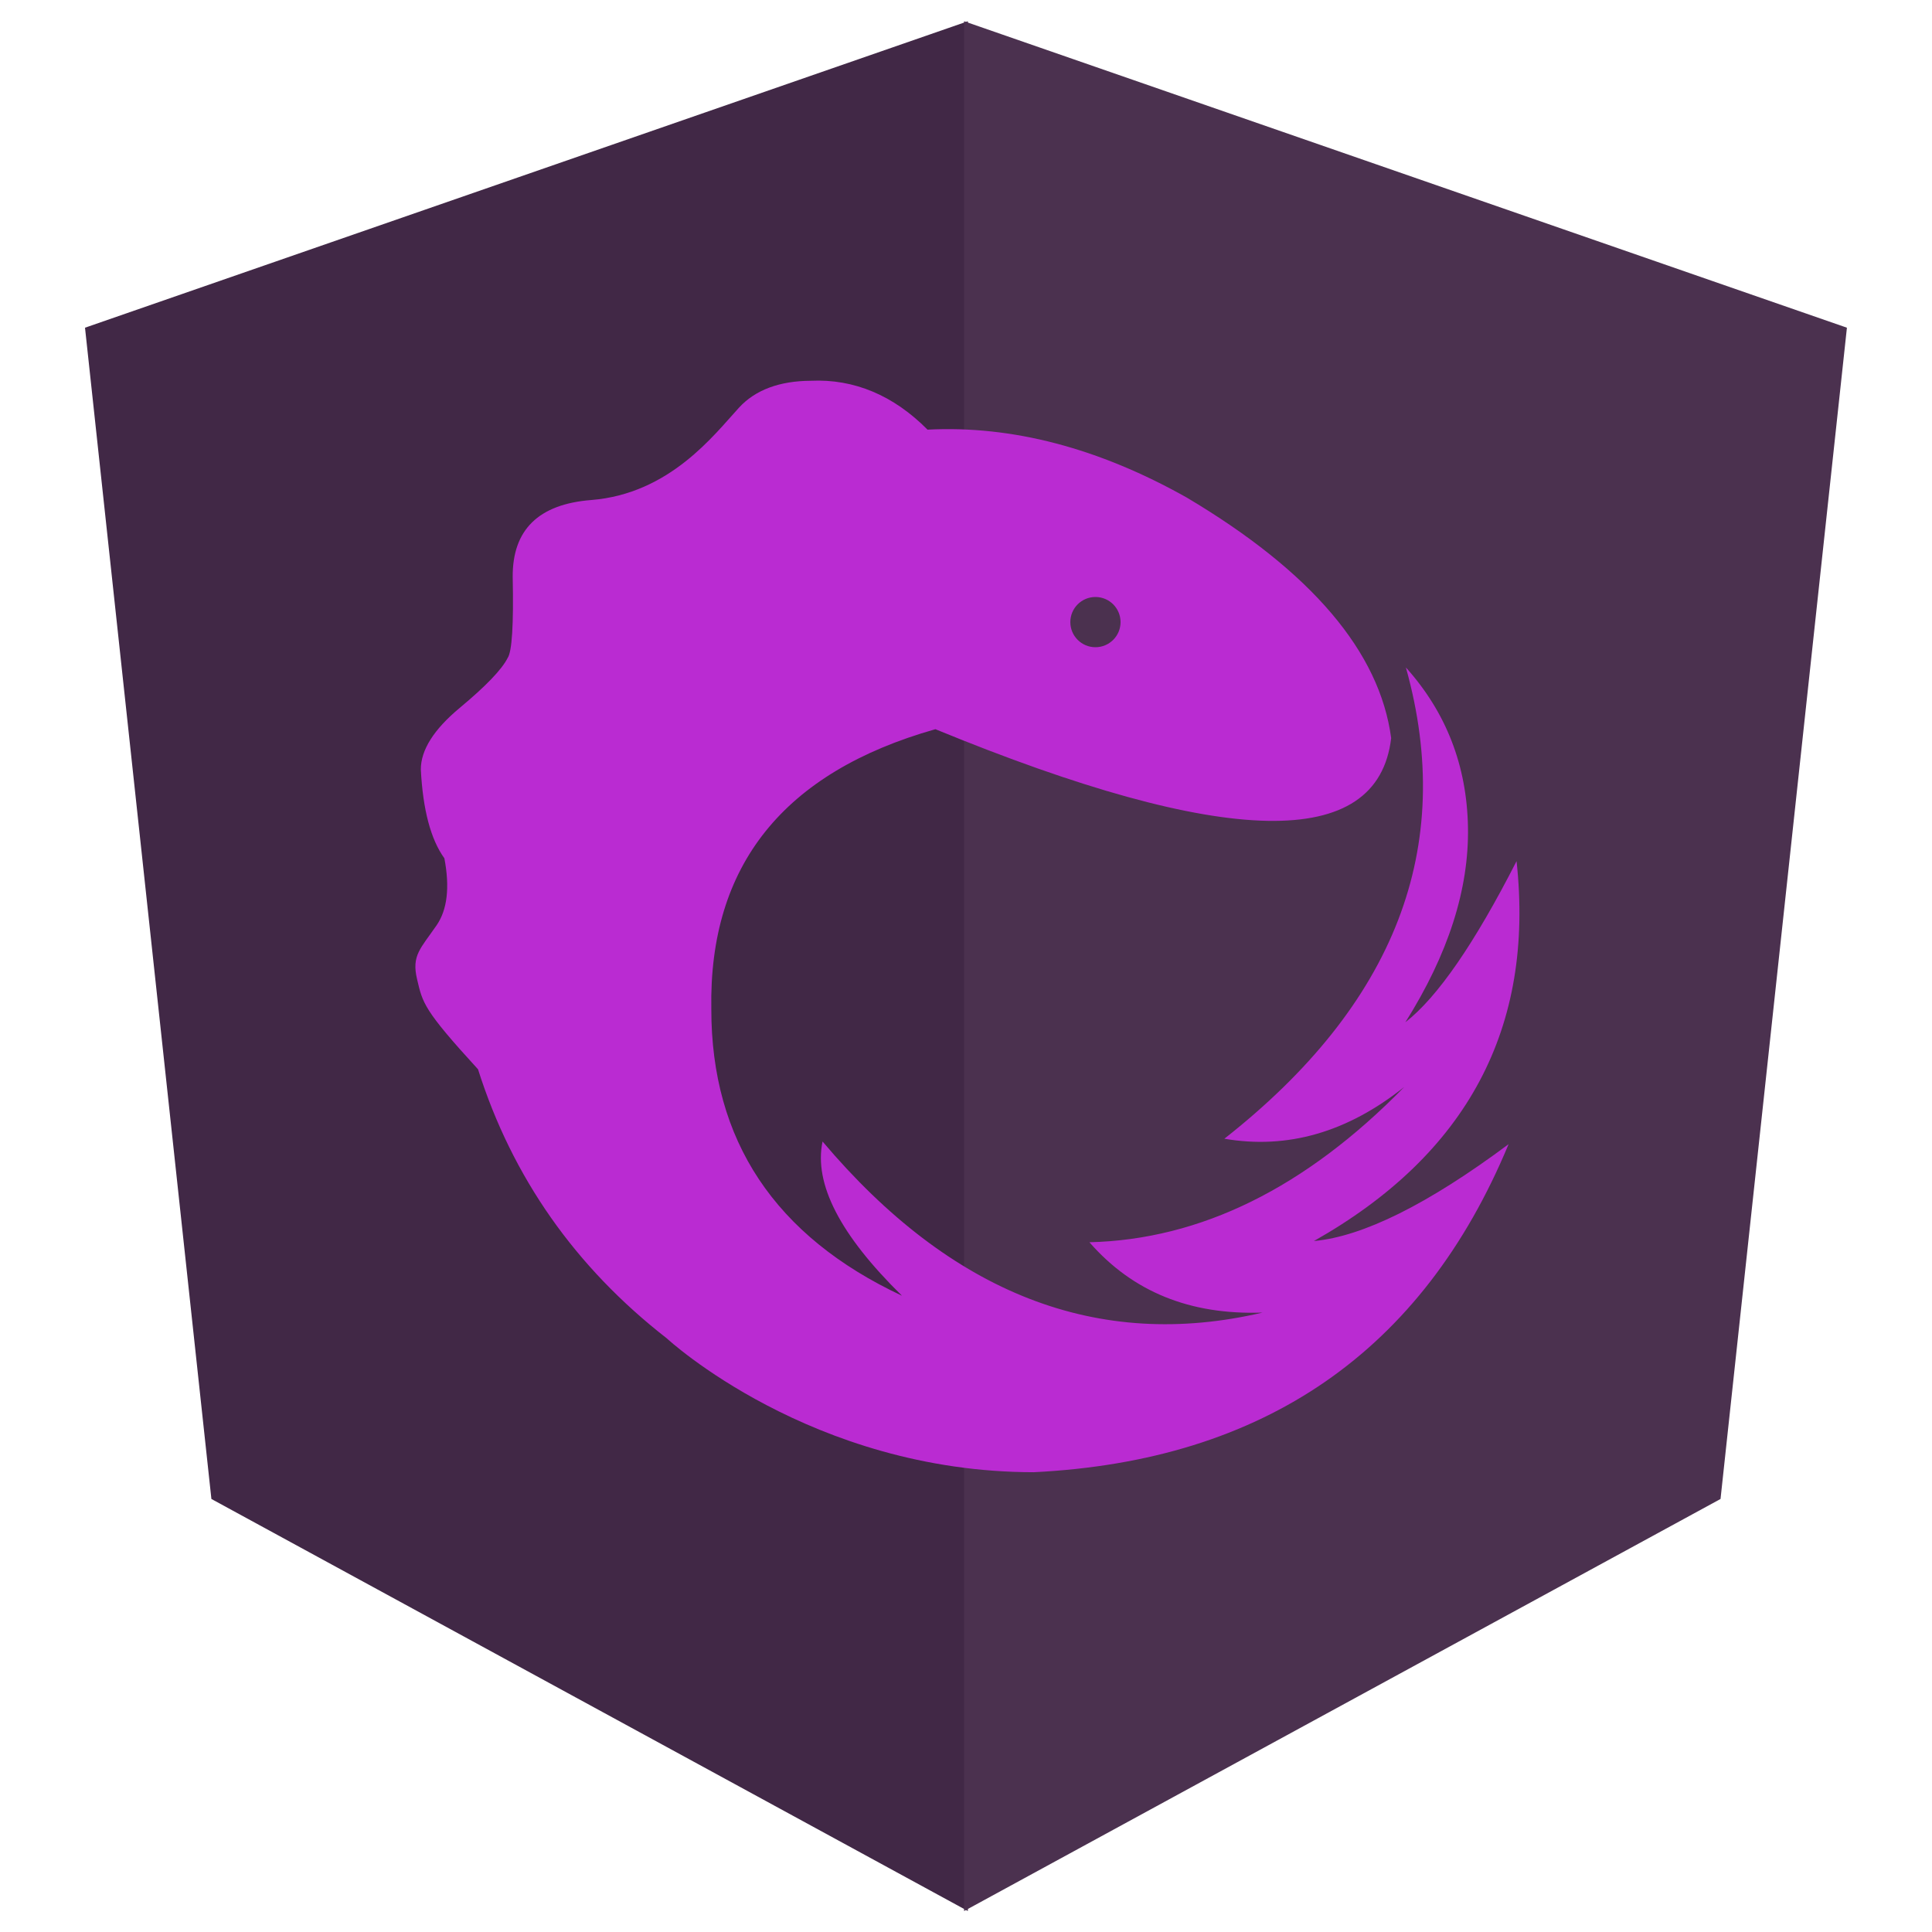
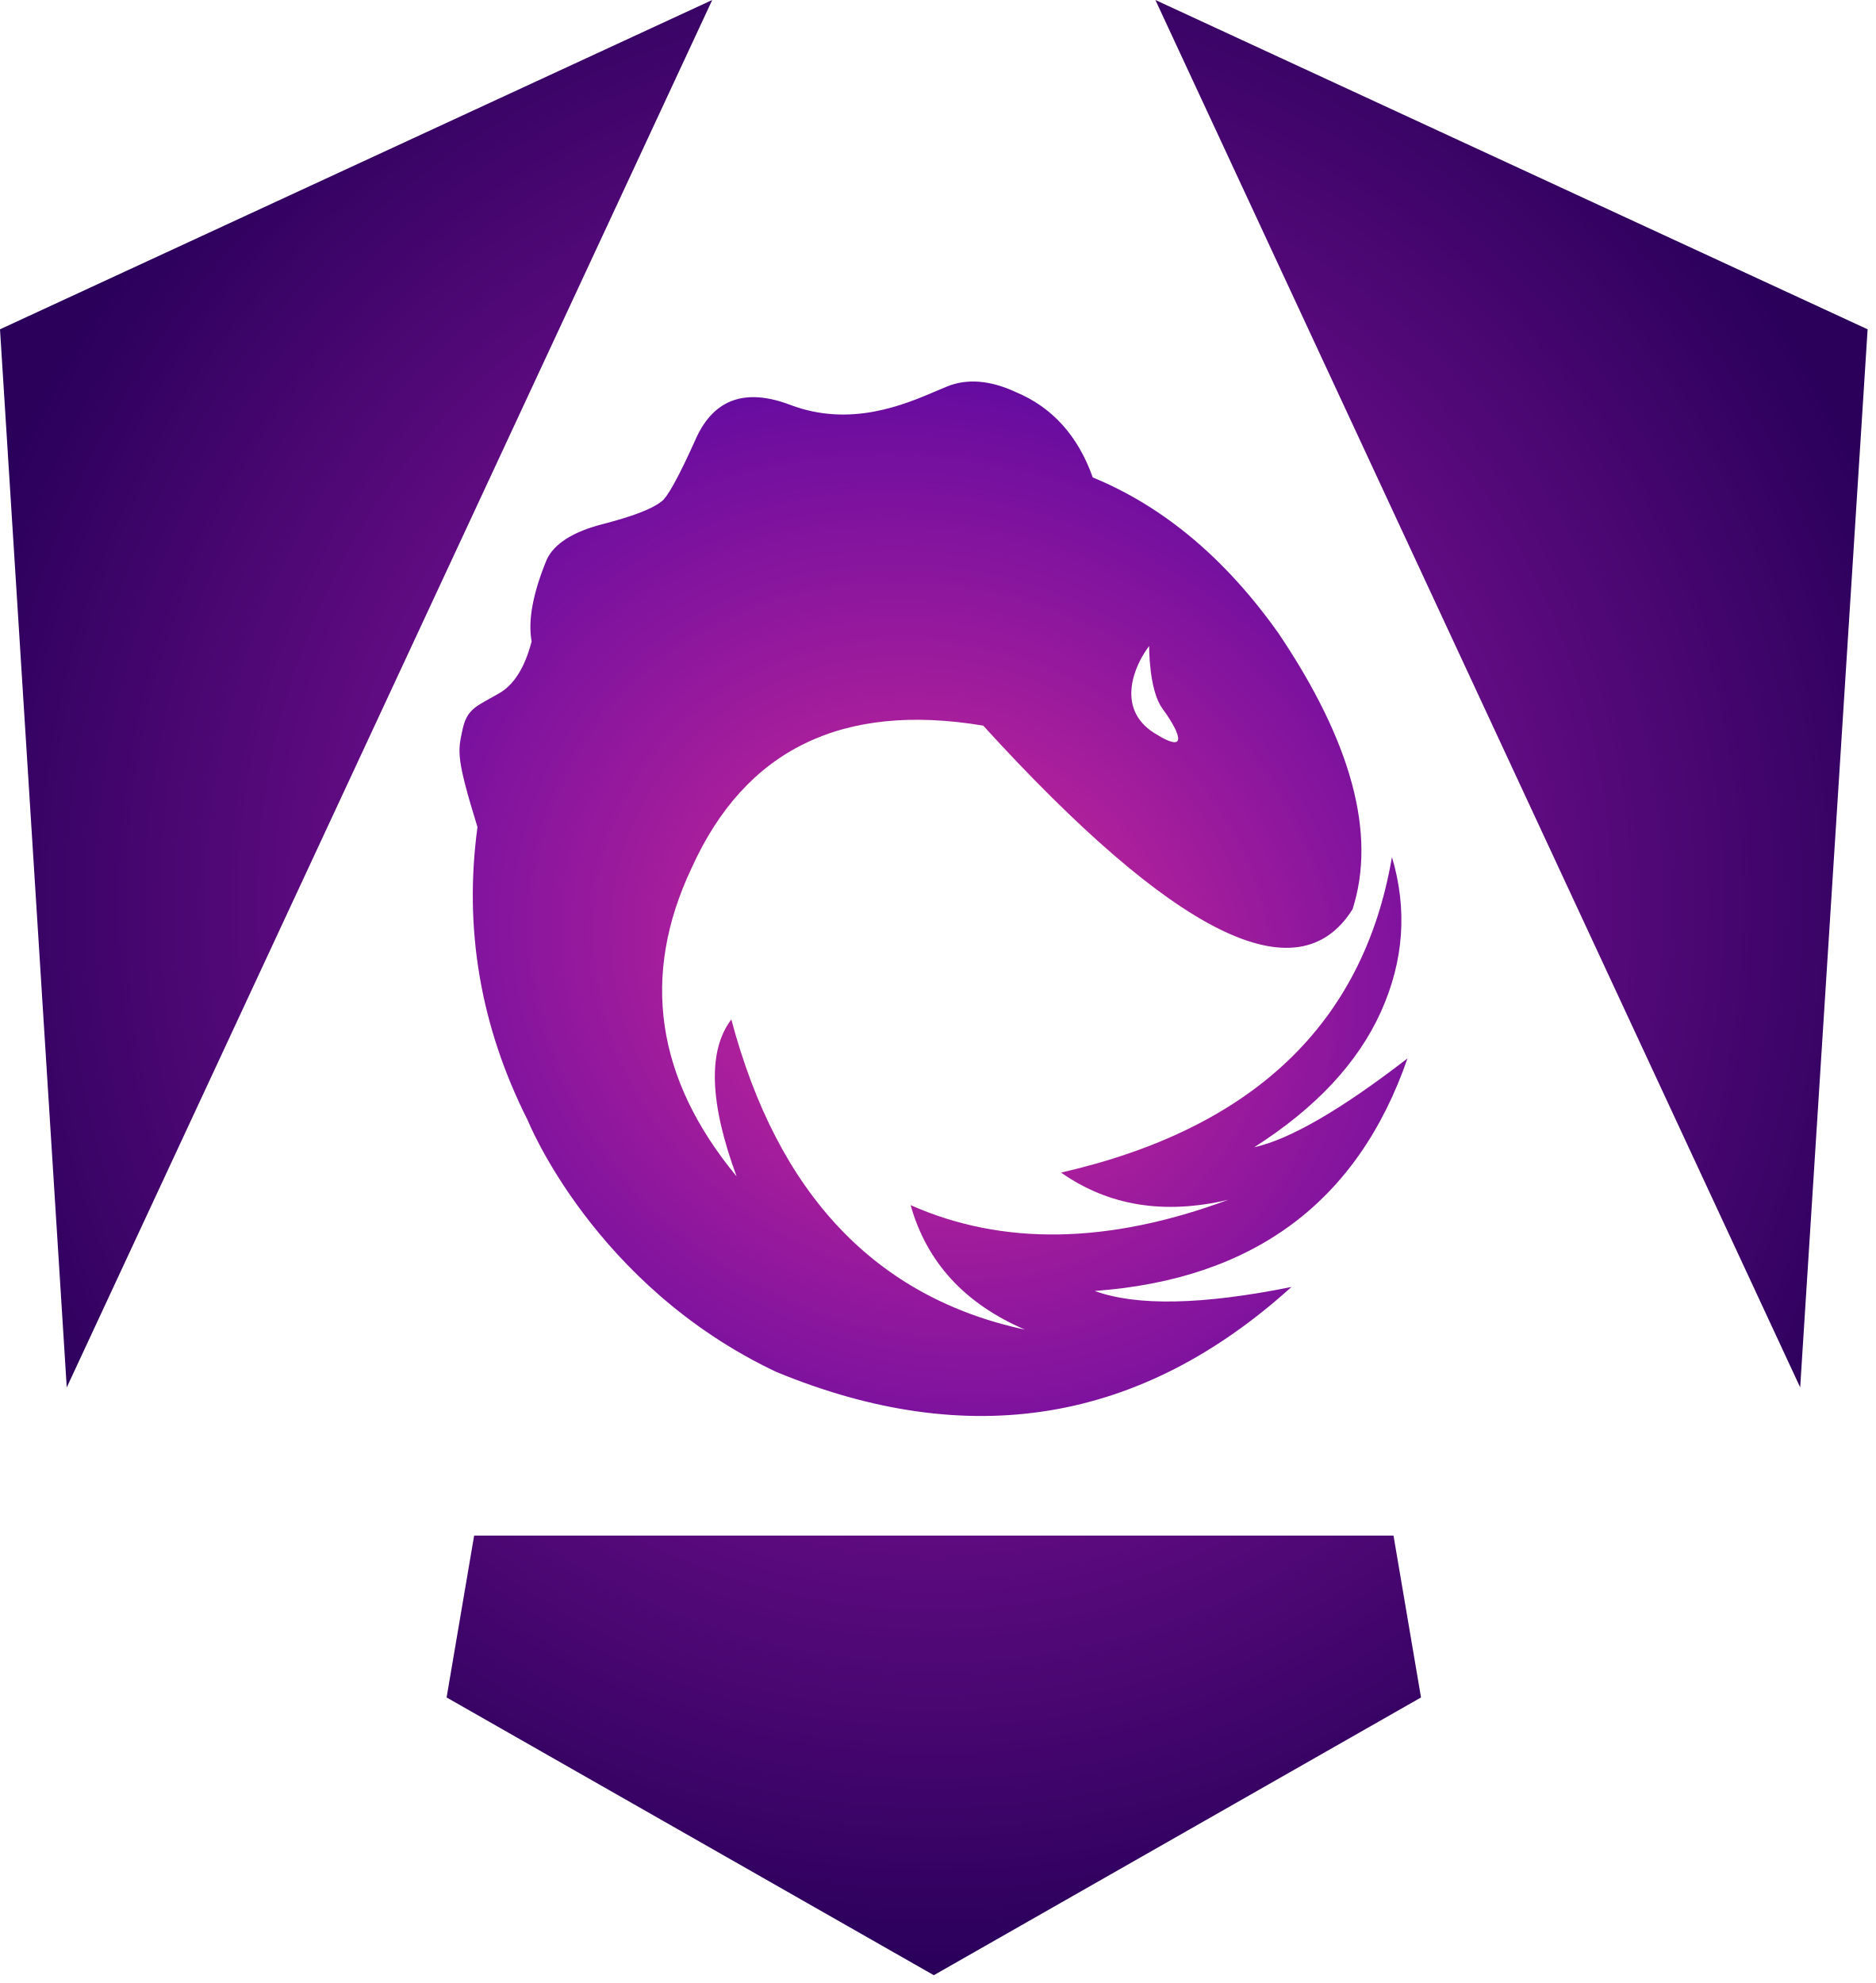
- <svg xmlns="http://www.w3.org/2000/svg" width="1000px" height="1000px" viewBox="0 0 1000 1000" version="1.1">
-   <defs />
-   <g id="badge" stroke="none" stroke-width="1" fill="none" fill-rule="evenodd">
-     <polygon id="Path-2" fill="#412846" points="500.963 11 44 169.62 109.419 775.864 500.963 989.148" />
-     <polygon id="Path-2" fill="#4B314F" points="499 11 955.963 169.62 890.544 775.864 499 989.148" />
-     <path d="M727.748,345.712 L727.666,345.453 C748.531,368.676 759.249,396.251 759.818,428.179 C760.387,460.106 749.67,493.786 727.419,529.114 C744.049,516.186 763.254,488.281 784.971,445.721 C794.352,531.973 759.496,597.489 680.077,642.358 C705.433,640.02 739.098,623.326 780.852,592.218 C736.295,699.492 654.368,756.091 535.071,762.016 C419.779,761.985 345.091,692.701 345.149,692.745 C297.749,655.853 265.136,609.356 247.421,553.461 C219.071,522.501 218.789,519.181 215.864,506.81 C212.94,494.439 217.712,490.983 226.016,478.878 C231.553,470.807 232.857,459.198 230.013,444.258 C222.955,434.47 218.891,419.141 217.82,398.27 C217.82,388.184 224.551,377.542 238.014,366.345 C251.476,355.147 259.736,346.536 262.728,340.607 C265.01,337.374 265.892,323.361 265.373,298.567 C265.234,274.214 278.755,260.964 305.938,258.819 C346.711,255.6 369.706,224.935 382.516,210.989 C391.056,201.692 403.695,197.173 419.637,197.086 C442.08,196.034 462.5,204.637 480.091,222.391 C523.906,220.125 568.787,231.941 614.262,257.539 C678.886,295.928 714.155,337.5 720.068,382.047 C713.142,440.672 634.389,439.14 484.158,377.435 C405.541,399.704 366.89,447.96 368.174,522.203 C368.121,590.332 401.094,639.838 466.867,670.671 C434.809,639.198 421.157,612.744 425.755,590.836 C492.434,669.803 568.387,699.318 653.481,679.387 C615.965,680.697 586.248,668.625 563.883,642.991 C621.401,641.593 675.698,614.892 726.828,562.618 C697.313,586.106 666.427,594.999 633.727,589.405 C722.294,519.774 753.635,438.543 727.748,345.712 Z M567,335 C574.18,335 580,329.18 580,322 C580,314.82 574.18,309 567,309 C559.82,309 554,314.82 554,322 C554,329.18 559.82,335 567,335 Z" id="Combined-Shape" fill="#BA2BD2" />
-   </g>
+ <svg xmlns="http://www.w3.org/2000/svg" width="888" height="939" fill="none">
+   <path fill="url(#a)" d="m884.324 155.938-31.932 501.024L547.084 0l337.24 155.938Zm-211.467 647.85L442.164 935.312 211.467 803.788l13.041-76.656h435.323l13.026 76.656ZM31.606 656.962 0 155.938 337.241 0 31.606 656.962Z" />
+   <path fill="url(#b)" fill-rule="evenodd" d="m659.088 405.822-.031.223c-13.501 78.671-65.716 128.406-156.643 149.205 22.487 15.76 48.746 20.03 79.148 12.887-56.769 21.049-106.851 21.829-150.384 2.523 7.658 27.109 25.618 46.663 54.154 58.958-70.729-15.187-117.11-64.163-139.041-146.887-11.197 14.777-10.349 39.417 2.493 74.327-38.297-46.361-45.439-95.099-21.274-146.093 25.329-56.047 71.337-78.504 138.048-67.36 90.561 99.362 148.945 128.377 174.887 86.93 11.35-35.449-.319-79.058-35.081-130.67-24.962-35.259-54.36-59.988-87.947-73.794-6.876-19.519-19.109-33.187-36.275-40.34-11.959-5.576-23.016-6.665-32.698-2.725a289.18 289.18 0 0 0-4.702 1.982c-15.414 6.6-41.02 17.563-69.535 6.735-21.099-8.012-35.908-2.875-44.427 15.409-8.392 18.749-14.014 28.93-16.866 30.543-4.339 3.381-13.568 6.907-27.607 10.527-14.038 3.621-22.843 9.208-26.415 16.76-6.589 16.007-8.976 28.923-7.161 38.75-3.162 12.193-8.249 20.425-15.249 24.508a209.757 209.757 0 0 1-4.642 2.614c-7.335 4.046-11.006 6.07-12.845 14.71l-.15.703c-2.081 9.731-2.77 12.95 7.243 45.395-6.537 48.122 1.4 94.478 23.804 138.875-.028-.054 31.324 78.254 117.58 119.073 91.362 37.777 172.706 24.386 244.032-40.173-42.258 8.519-73.359 9.106-93.16 1.885 75.314-5.495 124.594-42.218 148.117-110.123-31.32 24.184-55.572 38.283-72.593 42.079 29.159-18.58 49.105-40.006 59.984-64.115 10.88-24.108 12.625-48.549 5.236-73.321Zm-114.963-99.895c-6.88 8.884-16.024 29.56 2.436 41.192 18.46 11.633 10.235-2.928 3.815-11.663-6.42-8.734-6.251-29.529-6.251-29.529Z" clip-rule="evenodd" />
+   <defs>
+     <radialGradient id="a" cx="0" cy="0" r="1" gradientTransform="matrix(0 507.226 -479.575 0 442.474 427.94)" gradientUnits="userSpaceOnUse">
+       <stop style="stop-color:#aa1bb6" />
+       <stop offset="1" style="stop-color:#2a005b" />
+     </radialGradient>
+     <radialGradient id="b" cx="0" cy="0" r="1" gradientTransform="rotate(26.565 -741.645 1163.42) scale(351.063 313.281)" gradientUnits="userSpaceOnUse">
+       <stop offset=".271" style="stop-color:#b1219b" />
+       <stop offset="1" stop-color="#5306A1" />
+     </radialGradient>
+   </defs>
</svg>
